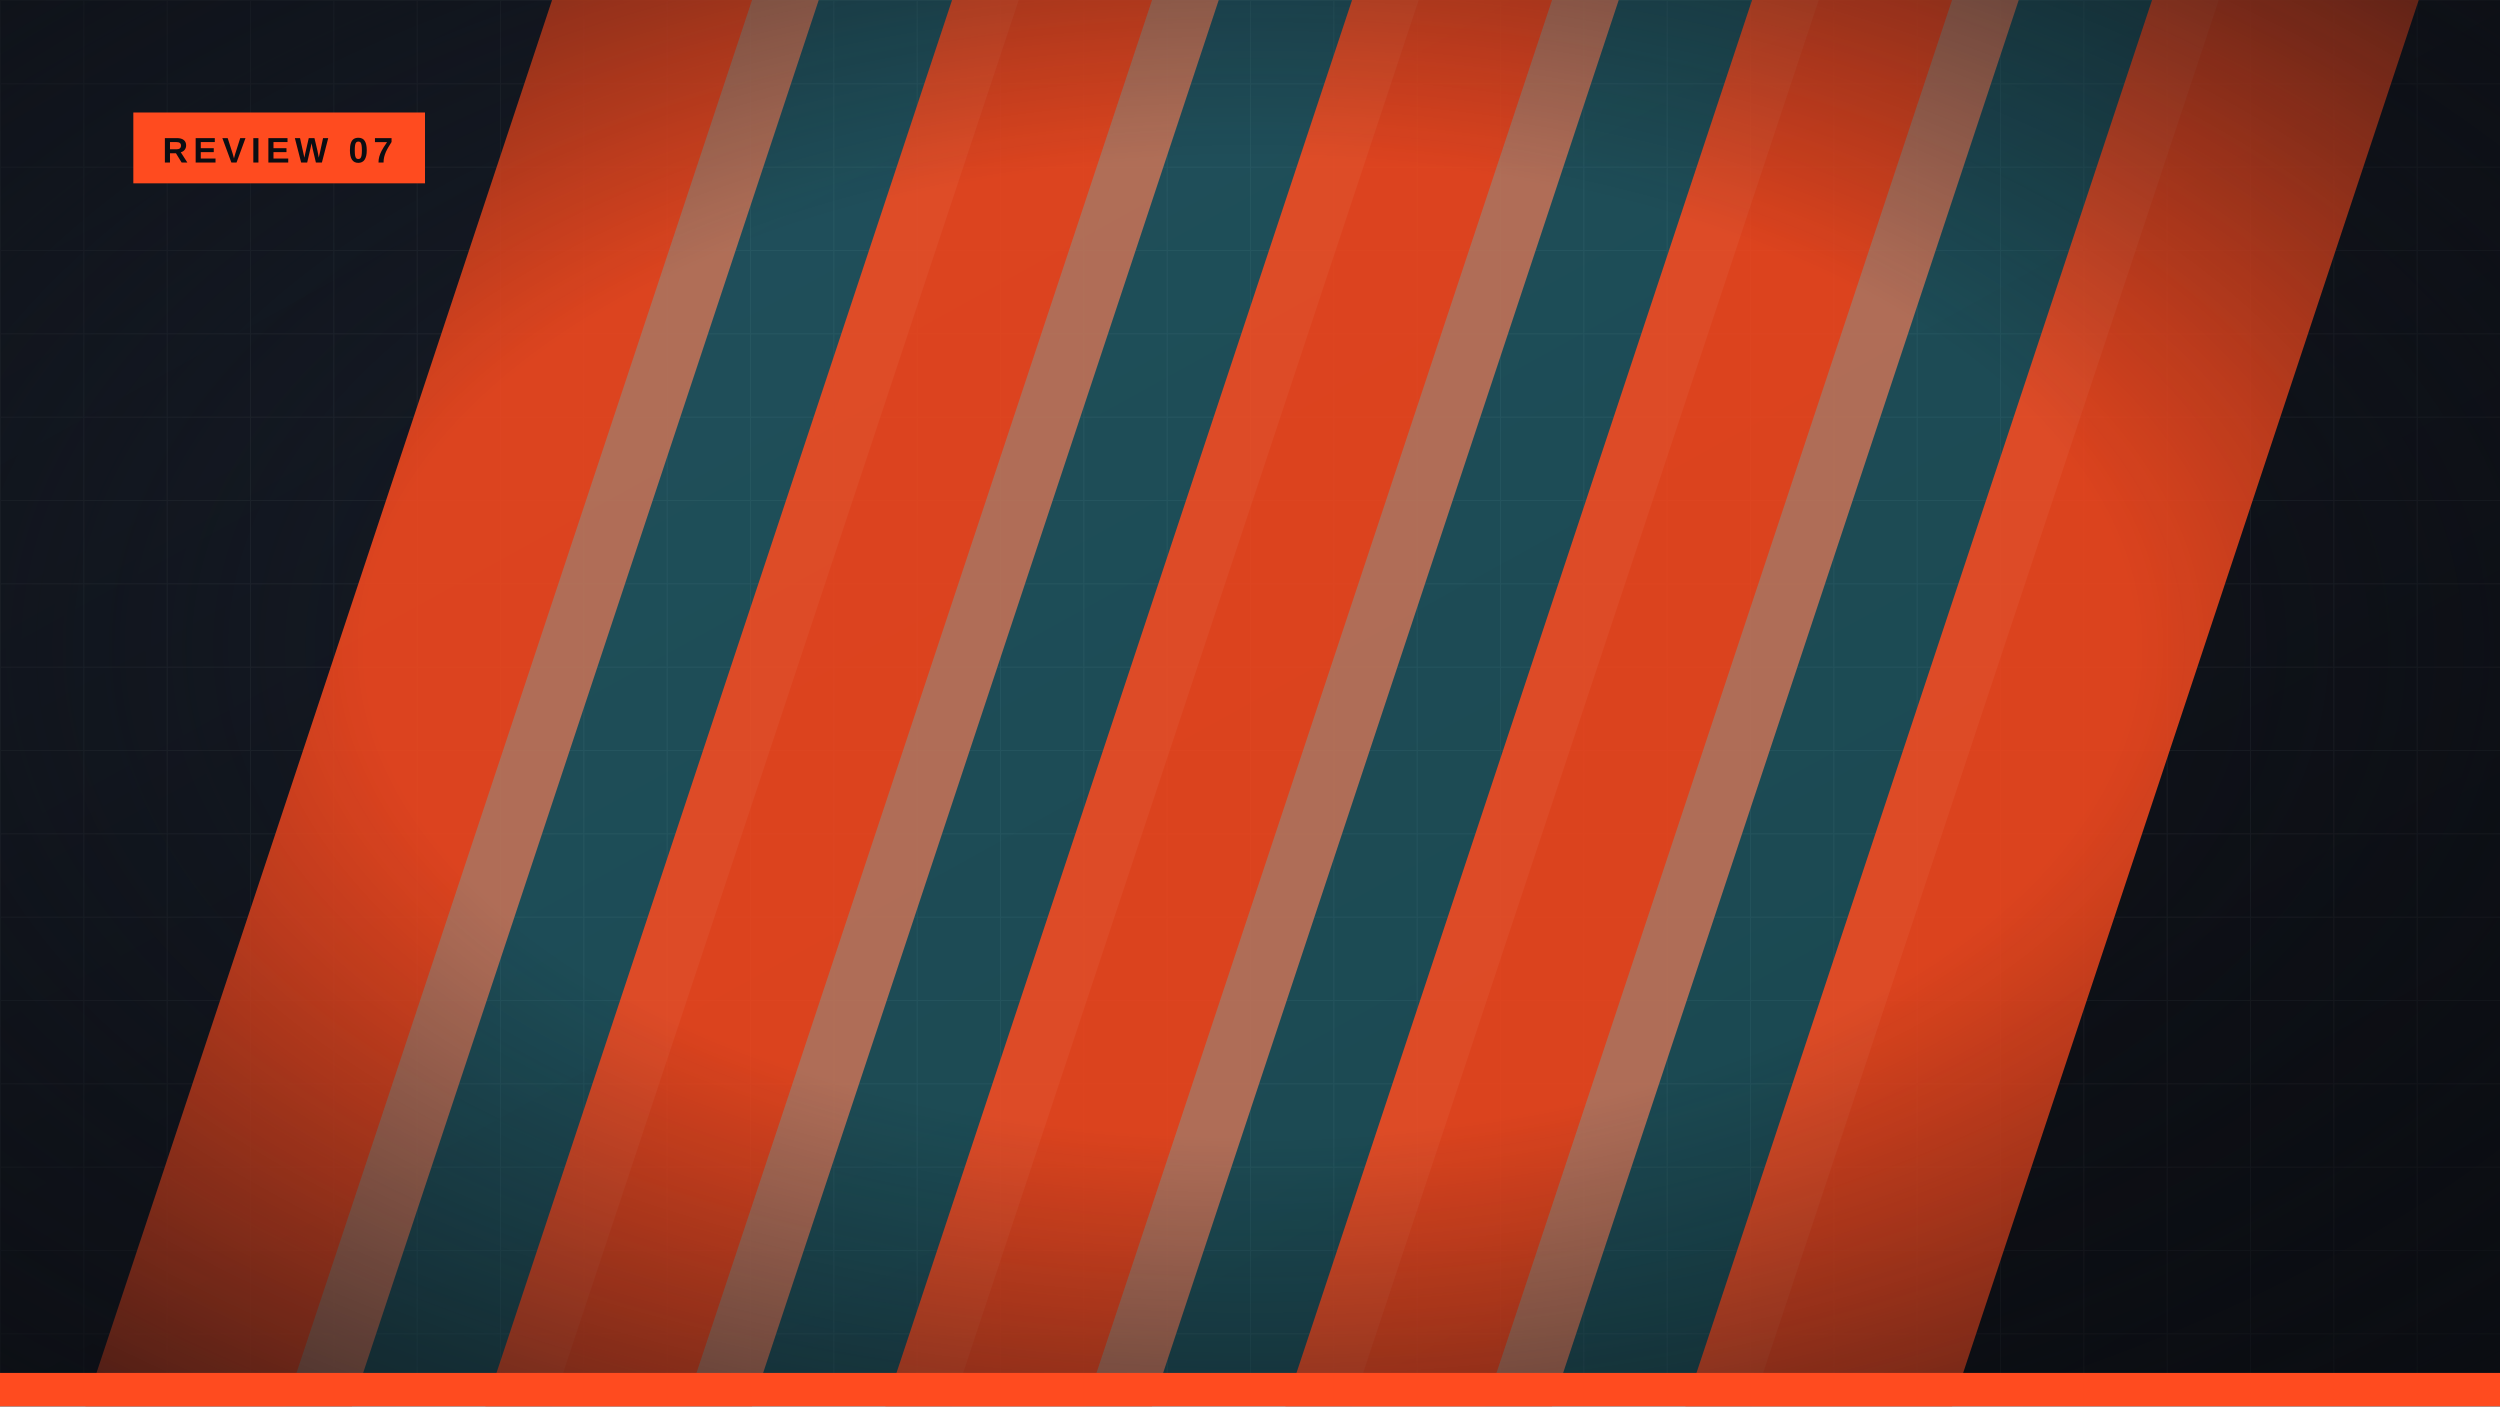
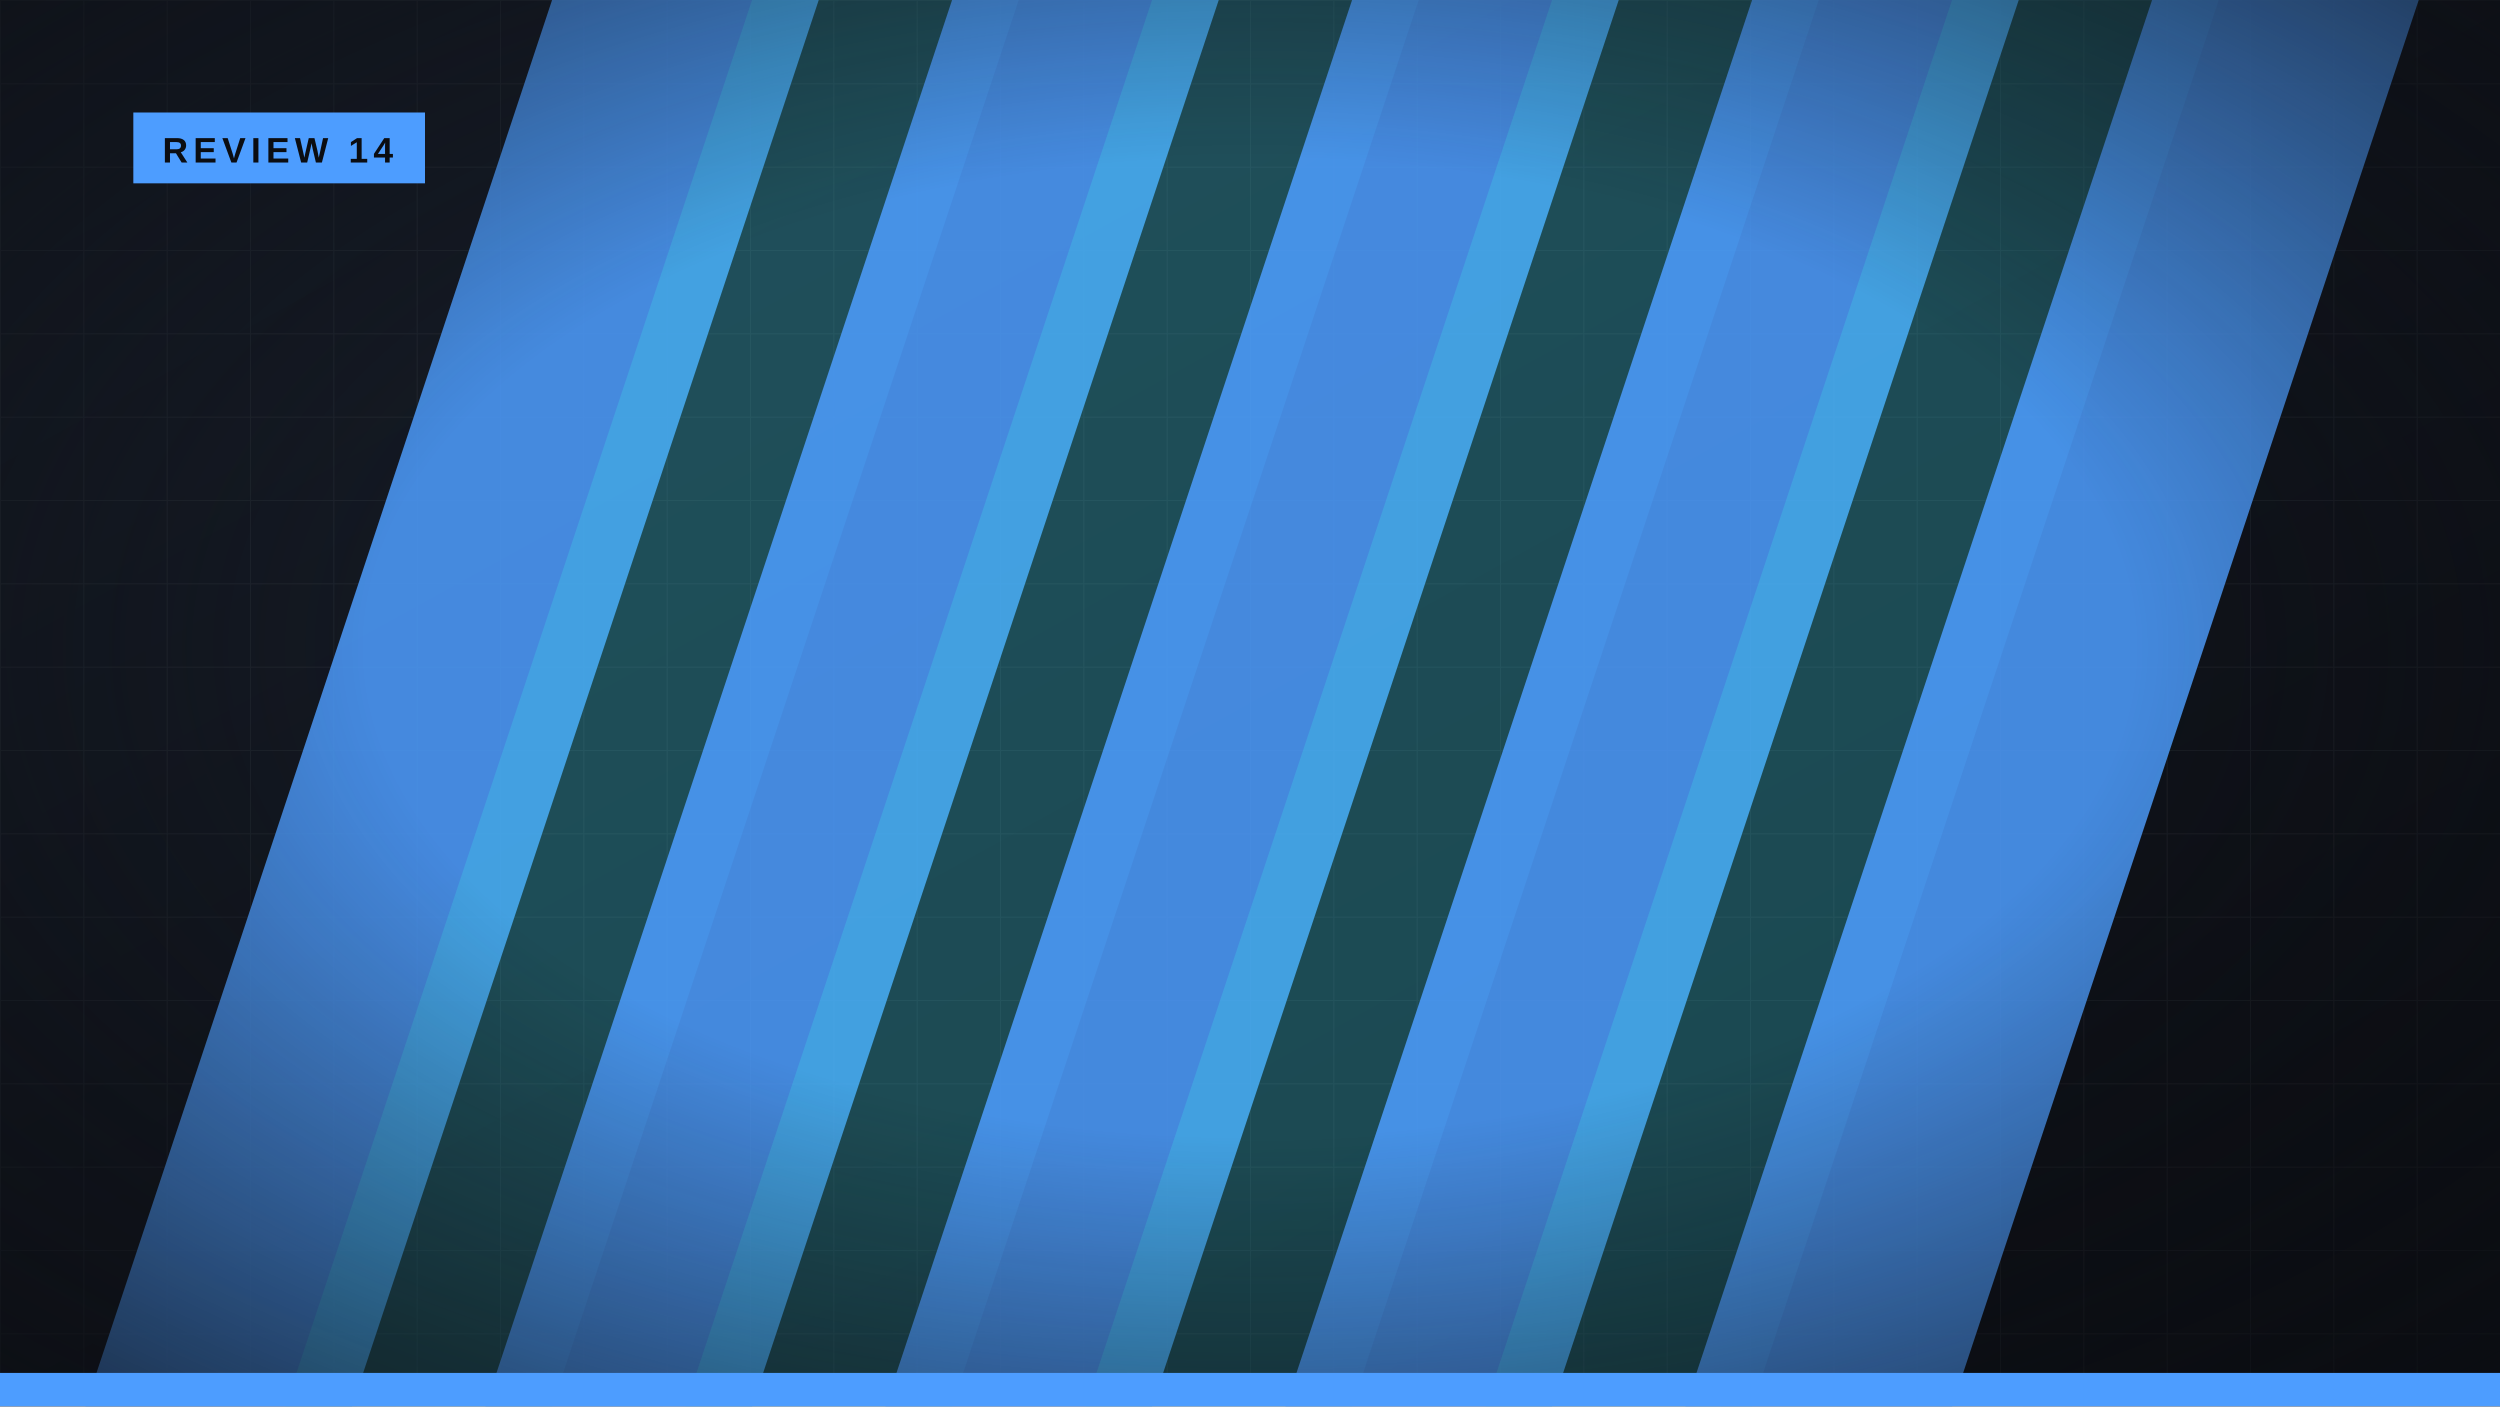
<svg xmlns="http://www.w3.org/2000/svg" viewBox="0 0 1200 675" role="img" aria-labelledby="t-skyoftides">
  <defs>
    <linearGradient id="bg-skyoftides" x1="0" y1="0" x2="1" y2="1">
      <stop offset="0" stop-color="#161c27" />
      <stop offset="1" stop-color="#0b0d12" />
    </linearGradient>
    <radialGradient id="fade-skyoftides" cx="0.5" cy="0.46" r="0.78">
      <stop offset="0.45" stop-color="#0b0d12" stop-opacity="0" />
      <stop offset="1" stop-color="#0b0d12" stop-opacity="0.82" />
    </radialGradient>
    <pattern id="grid-skyoftides" width="40" height="40" patternUnits="userSpaceOnUse">
      <path d="M40 0H0V40" fill="none" stroke="#eef1f7" stroke-opacity="0.05" stroke-width="1" />
    </pattern>
  </defs>
  <rect width="1200" height="675" fill="url(#bg-skyoftides)" />
  <rect width="1200" height="675" fill="url(#grid-skyoftides)" />
  <g>
-     <path d="M265 0 L393 0 L169 675 L41 675 Z" fill="#ff4b1f" opacity="0.85" />
+     <path d="M265 0 L393 0 L169 675 L41 675 Z" fill="#4d9dff" opacity="0.85" />
    <path d="M361 0 L489 0 L265 675 L137 675 Z" fill="#3ddceb" opacity="0.28" />
-     <path d="M457 0 L585 0 L361 675 L233 675 Z" fill="#ff4b1f" opacity="0.85" />
+     <path d="M457 0 L585 0 L361 675 L233 675 Z" fill="#4d9dff" opacity="0.85" />
    <path d="M553 0 L681 0 L457 675 L329 675 Z" fill="#3ddceb" opacity="0.28" />
-     <path d="M649 0 L777 0 L553 675 L425 675 Z" fill="#ff4b1f" opacity="0.85" />
+     <path d="M649 0 L777 0 L553 675 L425 675 Z" fill="#4d9dff" opacity="0.85" />
    <path d="M745 0 L873 0 L649 675 L521 675 Z" fill="#3ddceb" opacity="0.28" />
-     <path d="M841 0 L969 0 L745 675 L617 675 Z" fill="#ff4b1f" opacity="0.85" />
+     <path d="M841 0 L969 0 L745 675 L617 675 Z" fill="#4d9dff" opacity="0.85" />
    <path d="M937 0 L1065 0 L841 675 L713 675 Z" fill="#3ddceb" opacity="0.28" />
-     <path d="M1033 0 L1161 0 L937 675 L809 675 Z" fill="#ff4b1f" opacity="0.85" />
+     <path d="M1033 0 L1161 0 L937 675 L809 675 Z" fill="#4d9dff" opacity="0.85" />
  </g>
  <rect width="1200" height="675" fill="url(#fade-skyoftides)" />
-   <rect y="659" width="1200" height="16" fill="#ff4b1f" />
-   <rect x="64" y="54" width="140" height="34" fill="#ff4b1f" />
-   <text x="78" y="78" fill="#0b0d12" font-family="'Arial Black',Arial,sans-serif" font-size="17" font-weight="900" letter-spacing="2.5">REVIEW 07</text>
+   <rect y="659" width="1200" height="16" fill="#4d9dff" />
+   <rect x="64" y="54" width="140" height="34" fill="#4d9dff" />
+   <text x="78" y="78" fill="#0b0d12" font-family="'Arial Black',Arial,sans-serif" font-size="17" font-weight="900" letter-spacing="2.5">REVIEW 14</text>
</svg>
